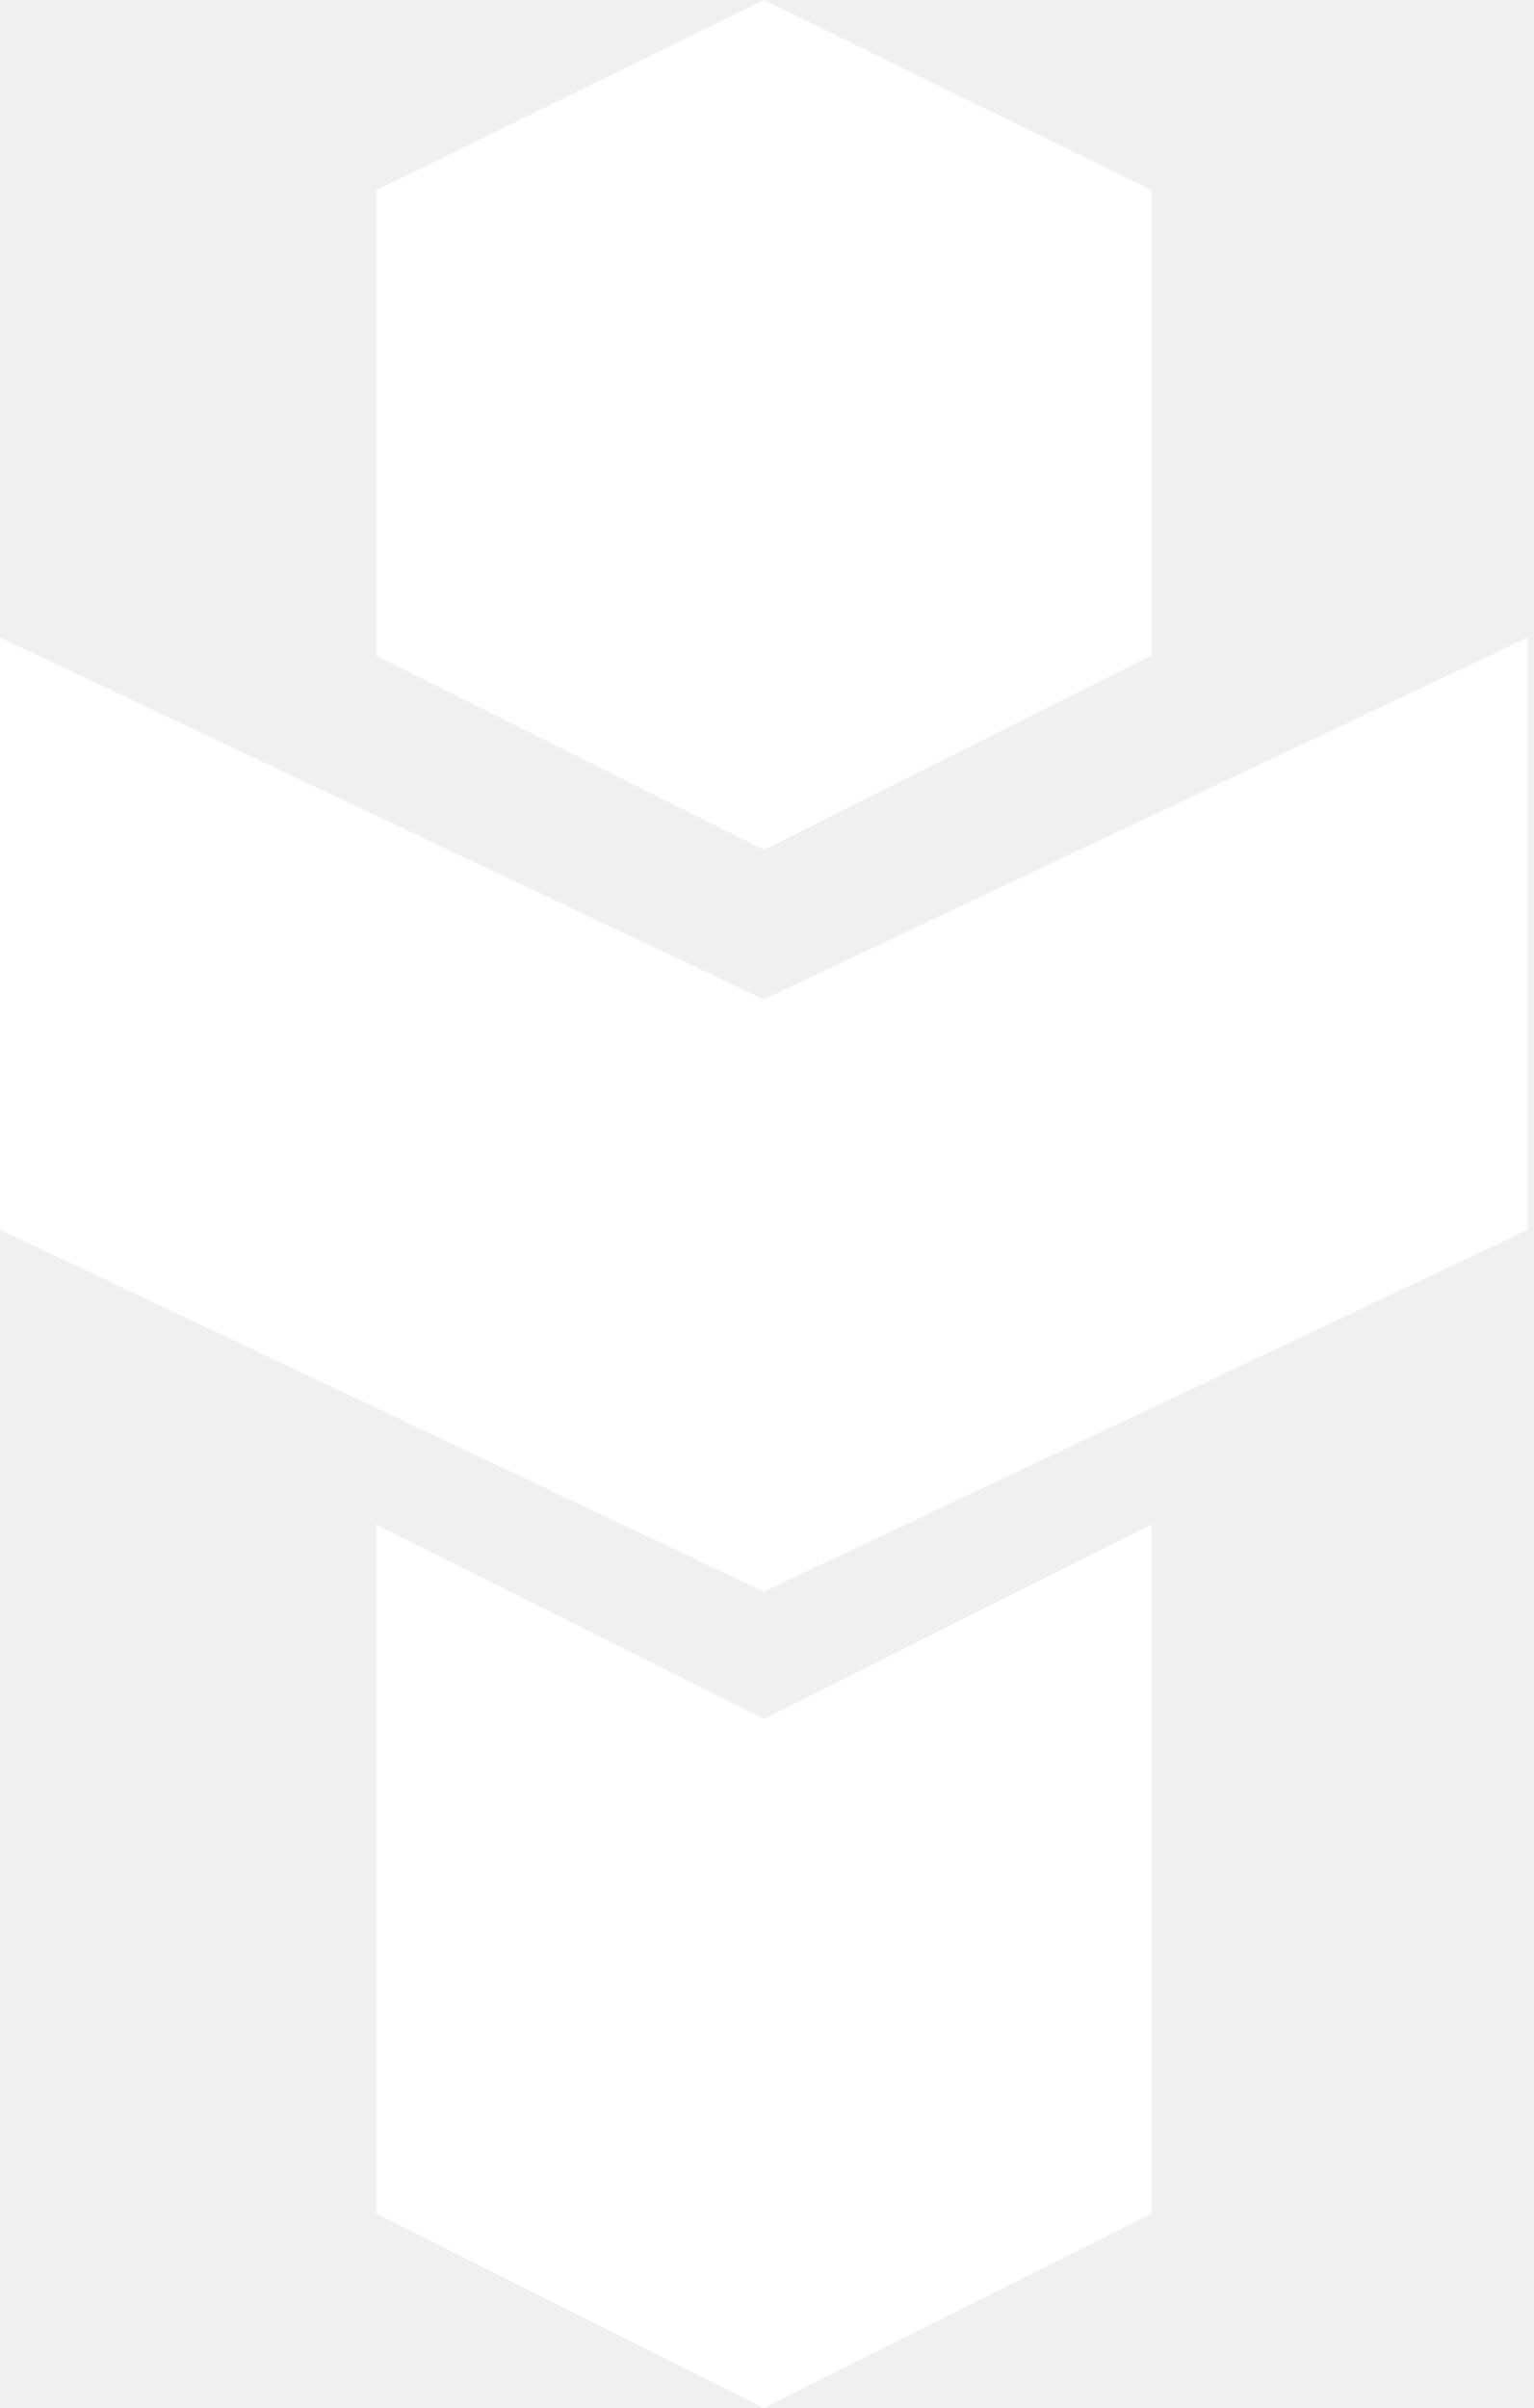
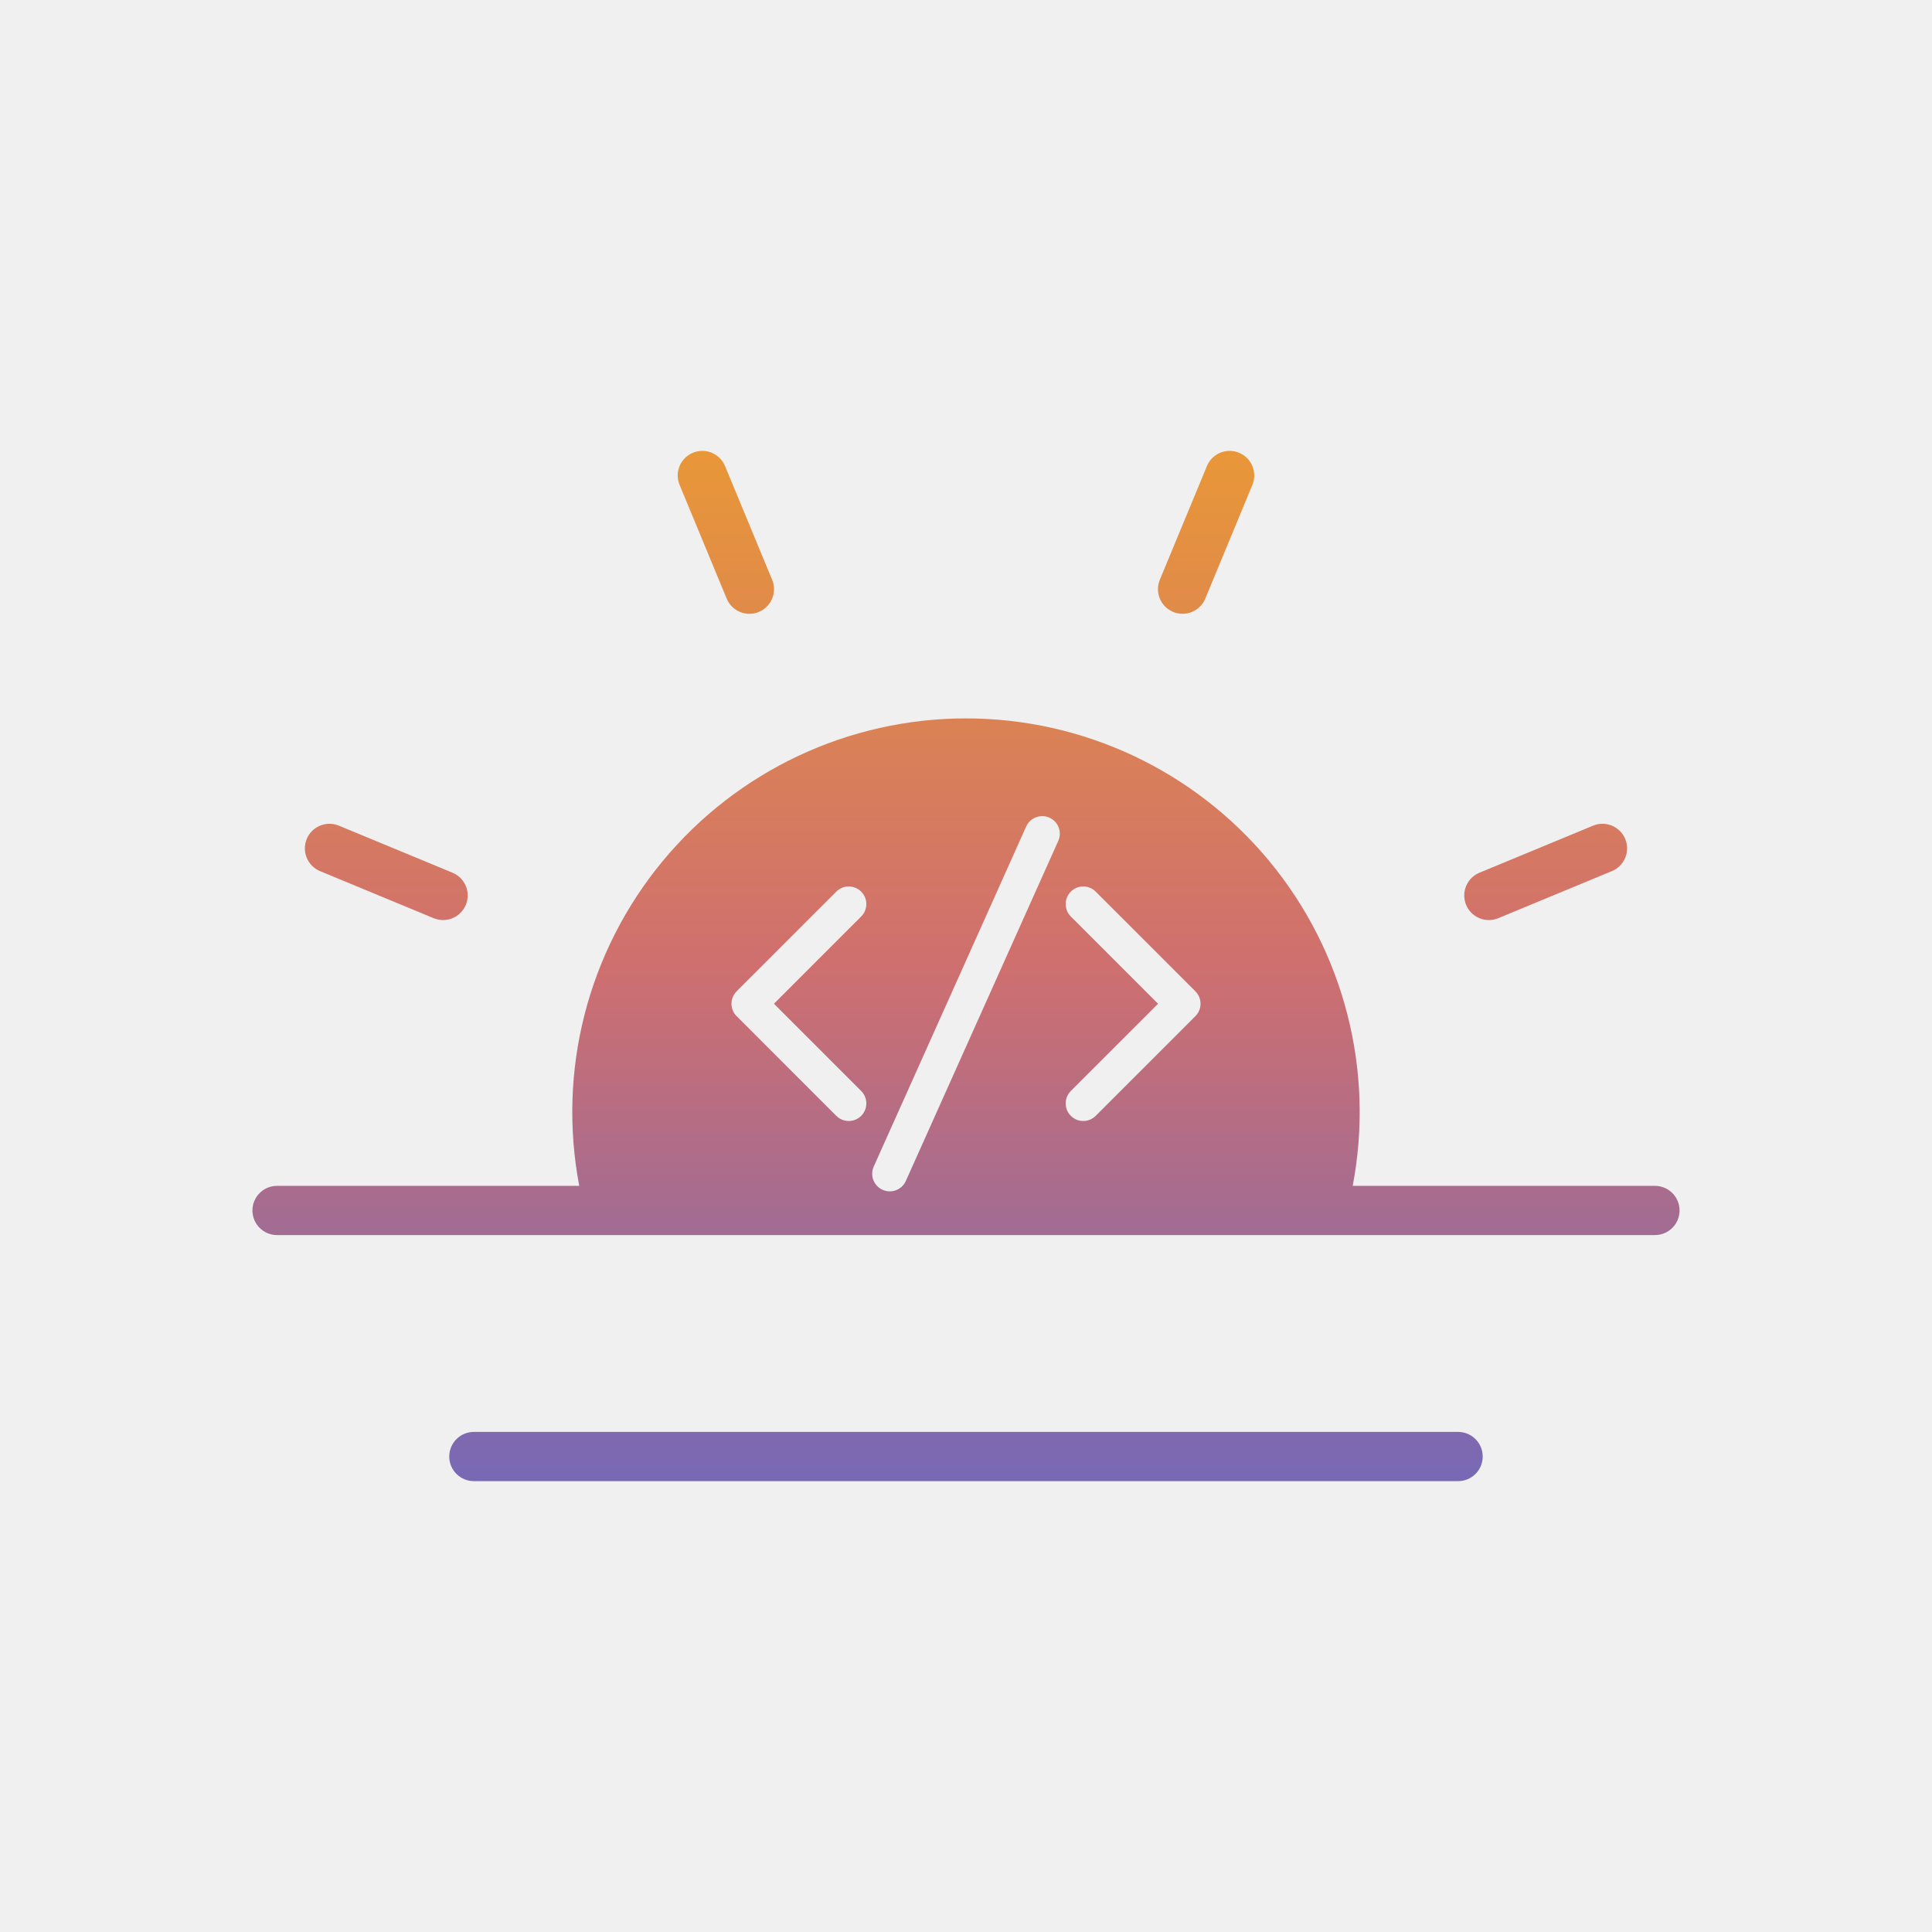
- <svg xmlns="http://www.w3.org/2000/svg" width="86" height="135" viewBox="0 0 86 135" fill="none">
-   <path d="M0 35.735L42.841 56.026L85.681 35.735V68.943L42.841 89.234L0 68.943V35.735Z" fill="white" />
-   <path d="M21.107 85.472L42.841 96.36L64.574 85.472V124.112L42.841 135L21.107 124.112V85.472Z" fill="white" />
-   <path d="M21.107 10.658L42.841 0L64.574 10.658V36.76L42.841 47.647L21.107 36.76V10.658Z" fill="white" />
+ <svg xmlns="http://www.w3.org/2000/svg" xmlns:xlink="http://www.w3.org/1999/xlink" version="1.1" viewBox="0.0 0.0 1024.0 1024.0" fill="none" stroke="none" stroke-linecap="square" stroke-miterlimit="10" id="svg4">
+   <defs id="defs4">
+     <linearGradient id="linearGradient4">
+       <stop style="stop-color:#ffba08;stop-opacity:1;" offset="0" id="stop4" />
+       <stop style="stop-color:#cf6f6f;stop-opacity:1;" offset="0.5" id="stop7" />
+       <stop style="stop-color:#2b63f3;stop-opacity:1;" offset="1" id="stop5" />
+     </linearGradient>
+     <linearGradient xlink:href="#linearGradient4" id="linearGradient5" x1="512" y1="-0.001" x2="512" y2="1023.999" gradientUnits="userSpaceOnUse" gradientTransform="translate(2e-5,0.0011717)" />
+   </defs>
+   <clipPath id="p.0">
+     <path d="m0 0l1024.0 0l0 1024.0l-1024.0 0l0 -1024.0z" clip-rule="nonzero" id="path1" />
+   </clipPath>
+   <path id="path1-7" style="fill:url(#linearGradient5);fill-opacity:1;stroke-width:3.26" d="M 372.338 238.973 C 370.643 238.959 368.917 239.277 367.252 239.967 C 360.593 242.724 357.435 250.361 360.199 257.018 L 385.152 317.262 C 387.899 323.93 395.536 327.103 402.199 324.344 C 408.862 321.585 412.019 313.941 409.248 307.283 L 384.295 247.037 C 382.232 242.041 377.423 239.012 372.338 238.973 z M 651.645 238.973 C 646.56 239.012 641.751 242.041 639.688 247.037 L 614.734 307.283 C 611.977 313.937 615.136 321.566 621.791 324.32 C 628.446 327.084 636.08 323.922 638.83 317.262 L 663.783 257.018 C 666.547 250.362 663.387 242.726 656.729 239.969 C 655.064 239.279 653.339 238.959 651.645 238.973 z M 511.99 380.764 C 449.801 380.764 390.853 408.503 351.211 456.42 C 311.569 504.337 295.366 567.439 307.018 628.527 L 146.82 628.527 C 139.624 628.537 133.795 634.372 133.795 641.568 C 133.795 648.764 139.624 654.601 146.82 654.611 L 700.545 654.611 L 700.594 654.615 L 700.631 654.611 L 877.162 654.611 C 884.365 654.611 890.205 648.771 890.205 641.568 C 890.205 634.366 884.365 628.528 877.162 628.527 L 716.965 628.527 C 728.616 567.439 712.413 504.337 672.771 456.42 C 633.13 408.503 574.18 380.764 511.99 380.764 z M 552.602 432.559 C 553.812 432.584 555.036 432.847 556.211 433.373 C 560.518 435.304 562.644 440.101 561.346 444.506 L 560.906 445.695 L 480.109 625.934 C 478.003 630.632 472.487 632.733 467.789 630.627 C 463.482 628.696 461.356 623.899 462.654 619.494 L 463.094 618.305 L 543.891 438.066 C 545.47 434.543 548.969 432.481 552.602 432.559 z M 174.529 436.619 C 169.451 436.661 164.648 439.685 162.582 444.672 C 159.828 451.321 162.979 458.943 169.625 461.705 L 229.871 486.66 C 236.523 489.406 244.141 486.244 246.895 479.596 C 249.649 472.947 246.498 465.325 239.854 462.562 L 179.607 437.609 C 177.944 436.923 176.222 436.605 174.529 436.619 z M 849.453 436.621 C 847.761 436.607 846.038 436.923 844.375 437.609 L 784.129 462.562 C 778.381 464.945 775.117 471.056 776.332 477.158 C 777.547 483.261 782.903 487.657 789.125 487.656 C 790.837 487.657 792.531 487.318 794.111 486.66 L 854.357 461.705 C 861.001 458.942 864.15 451.321 861.396 444.674 C 859.331 439.688 854.53 436.664 849.453 436.621 z M 449.85 469.85 C 452.235 469.85 454.621 470.76 456.441 472.58 C 459.751 475.89 460.052 481.069 457.344 484.719 L 456.441 485.764 L 410.205 532 L 456.441 578.236 C 460.082 581.877 460.082 587.779 456.441 591.42 C 453.132 594.73 447.952 595.032 444.303 592.324 L 443.256 591.42 L 390.428 538.592 C 387.118 535.282 386.817 530.103 389.525 526.453 L 390.428 525.408 L 443.256 472.58 C 445.076 470.76 447.464 469.85 449.85 469.85 z M 573.5 469.871 C 575.665 469.721 577.872 470.322 579.697 471.676 L 580.744 472.58 L 633.572 525.408 C 636.882 528.718 637.183 533.897 634.475 537.547 L 633.572 538.592 L 580.744 591.42 C 577.103 595.061 571.199 595.061 567.559 591.42 C 564.249 588.11 563.948 582.931 566.656 579.281 L 567.559 578.236 L 613.795 532 L 567.559 485.764 C 563.918 482.123 563.918 476.221 567.559 472.58 C 569.213 470.925 571.335 470.022 573.5 469.871 z M 251.154 758.945 C 243.951 758.945 238.113 764.785 238.113 771.988 C 238.113 779.191 243.951 785.029 251.154 785.029 L 772.828 785.029 C 780.031 785.029 785.869 779.191 785.869 771.988 C 785.869 764.785 780.031 758.945 772.828 758.945 L 251.154 758.945 z " />
</svg>
